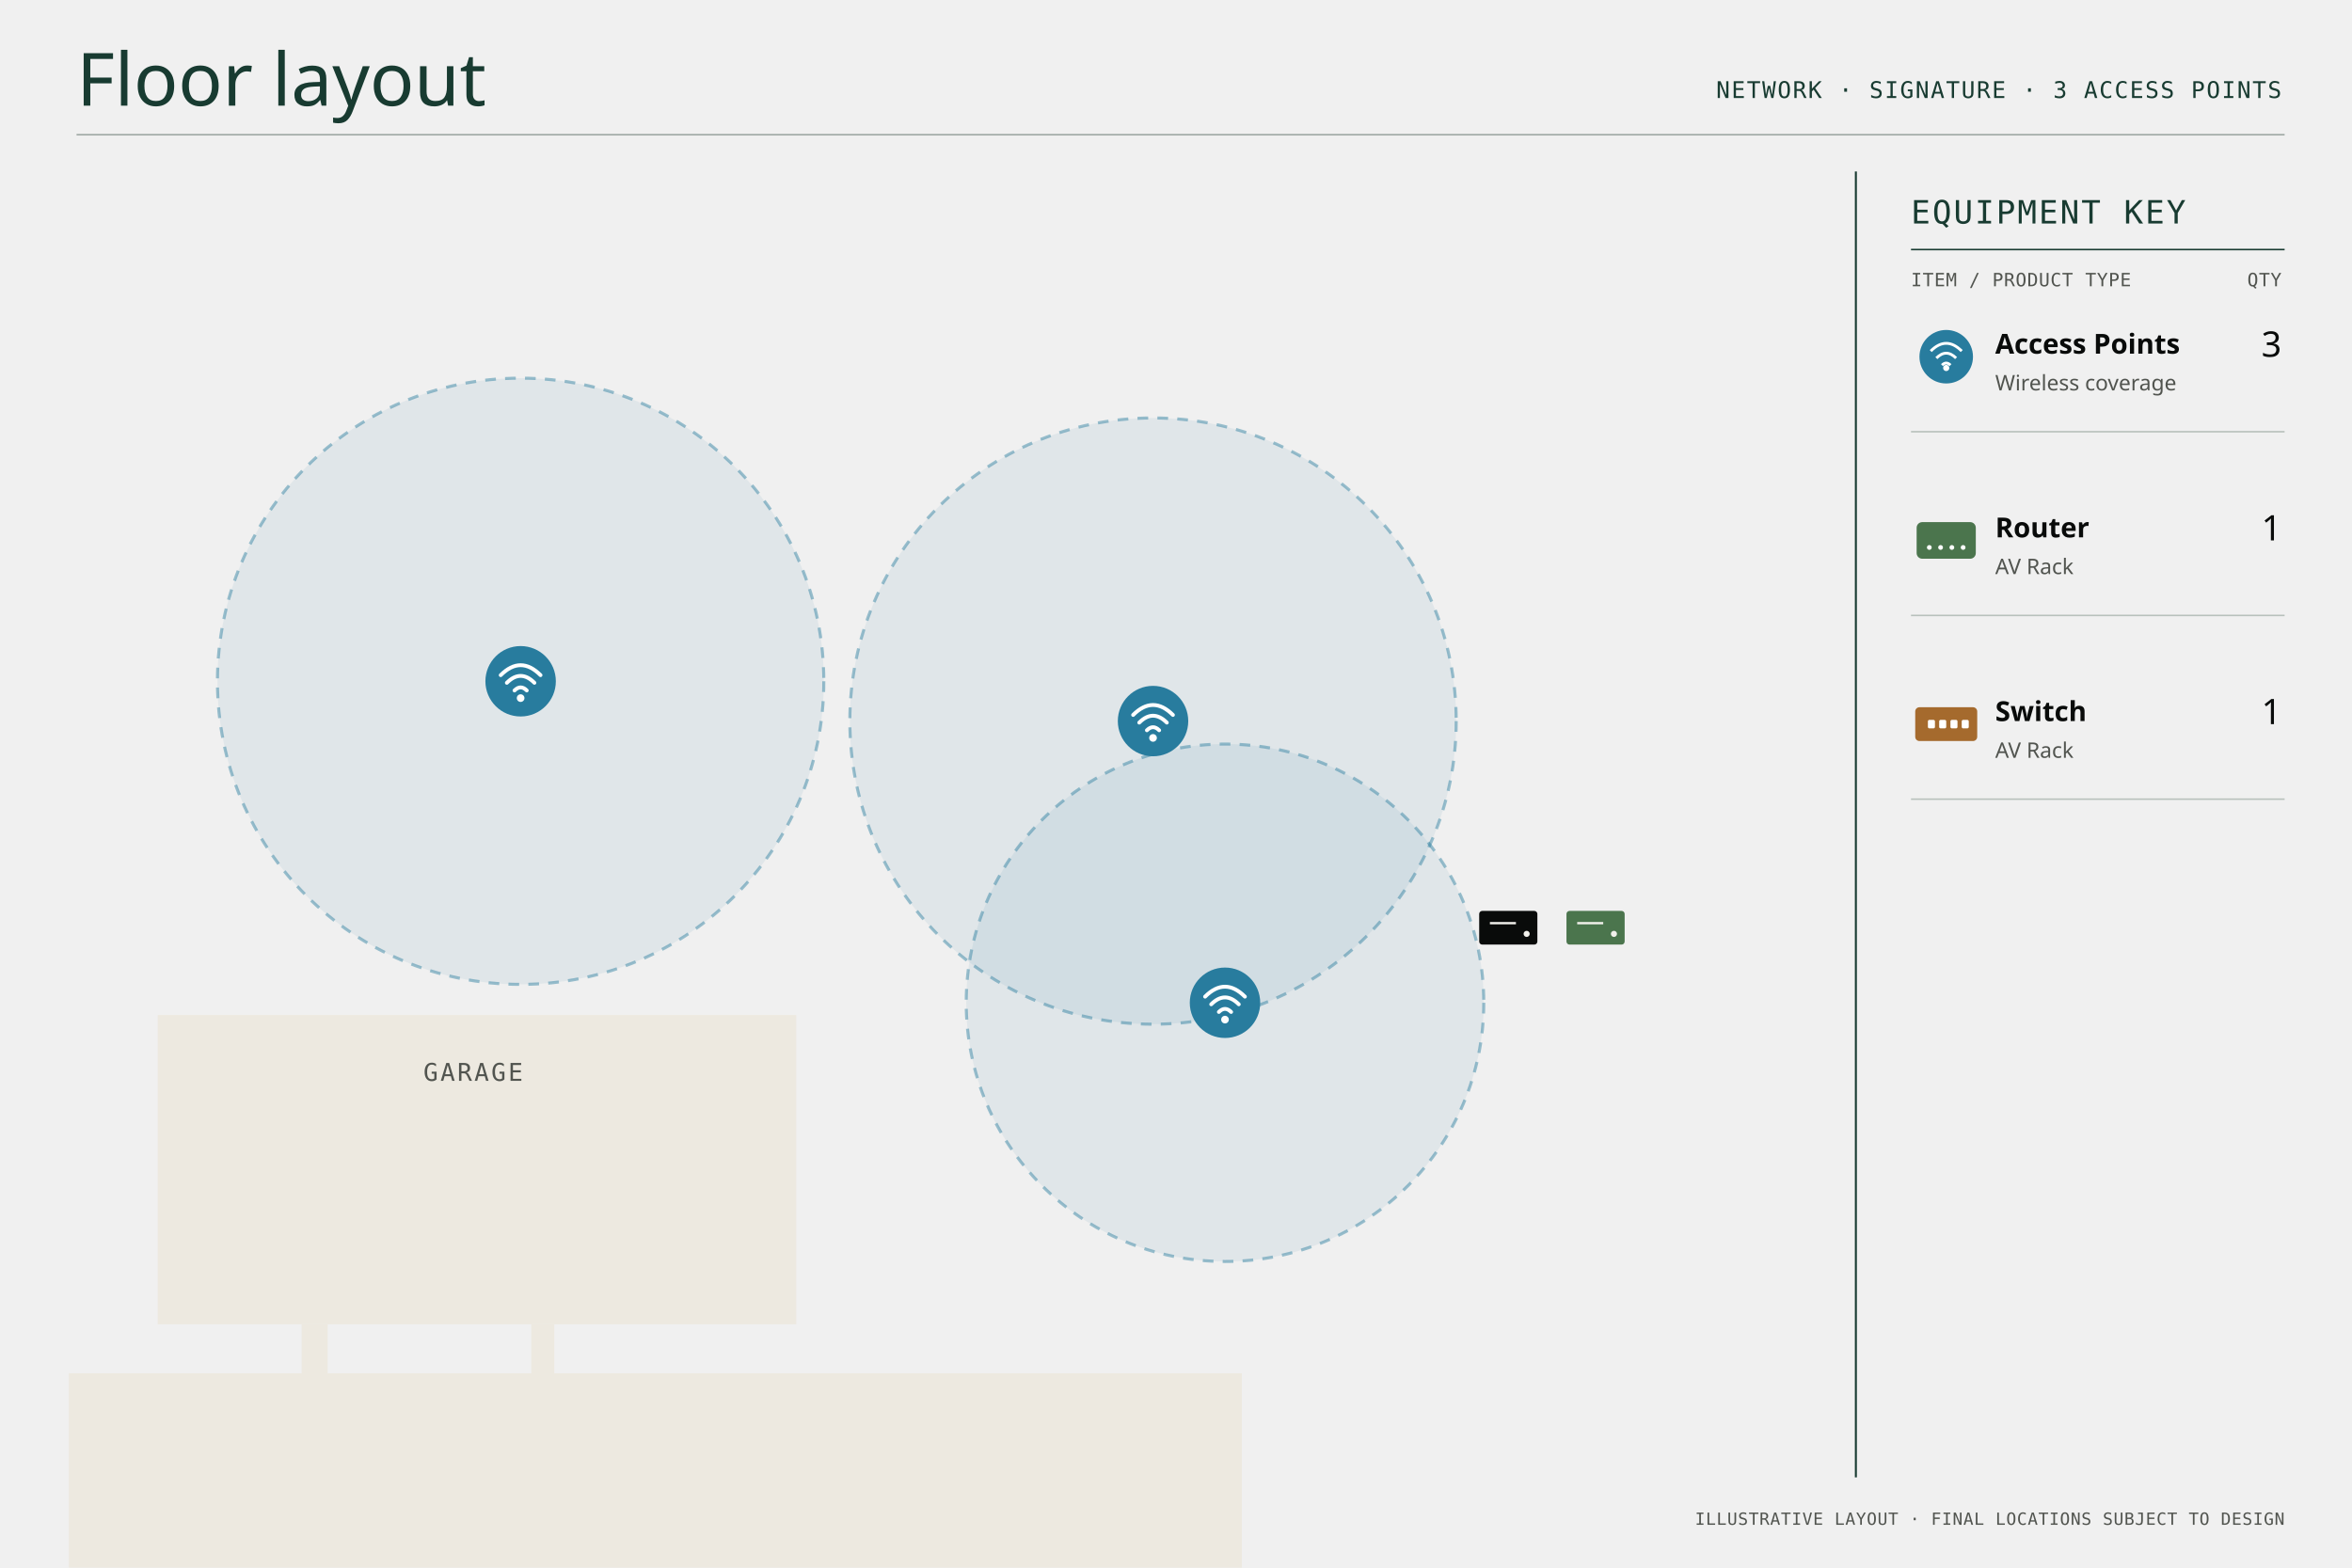
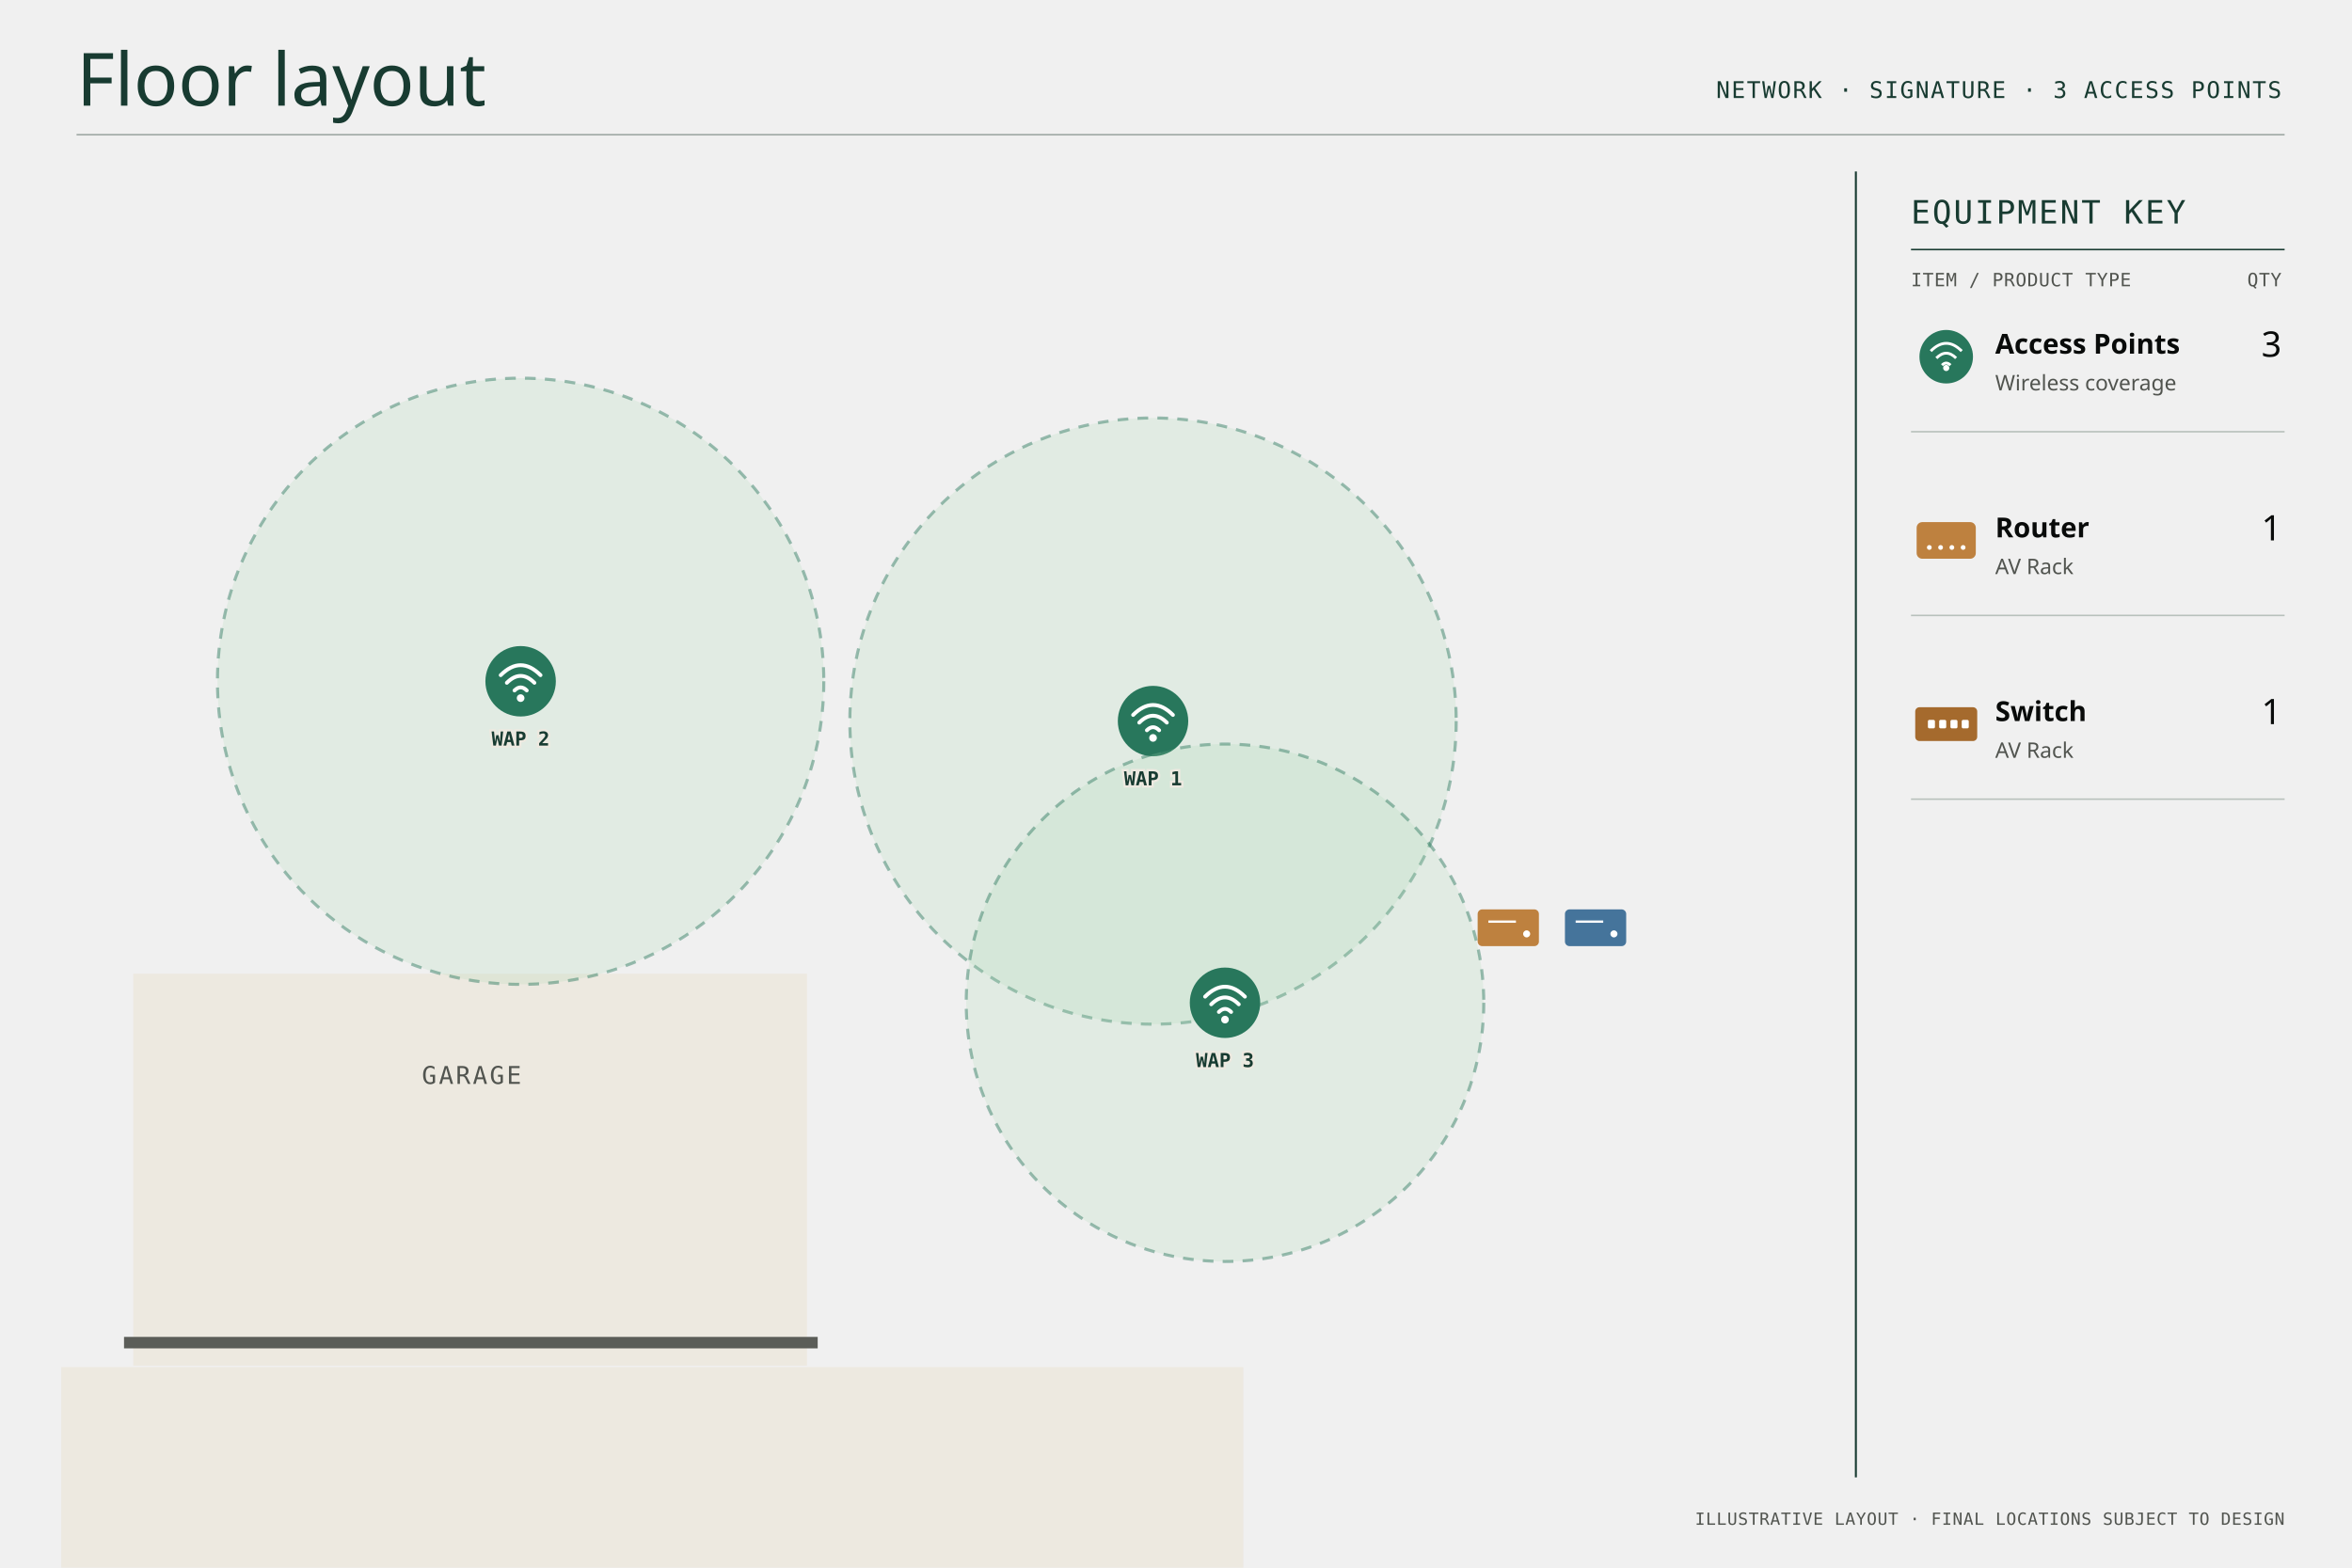
<svg xmlns="http://www.w3.org/2000/svg" viewBox="0 0 1536 1024" width="1536" height="1024" role="img" aria-label="Network Signature floor layout and equipment key">
  <text x="50" y="69" fill="#183B31" font-family="Schibsted Grotesk,sans-serif" font-size="48">Floor layout</text>
  <text x="1490" y="64" fill="#183B31" font-family="IBM Plex Mono,monospace" font-size="15" letter-spacing=".065em" text-anchor="end">NETWORK · SIGNATURE · 3 ACCESS POINTS</text>
  <line x1="50" y1="88" x2="1492" y2="88" stroke="#9DA7A3" stroke-width="1" />
-   <g data-pradera-architectural-cleanup="garage">
-     <rect x="103" y="663" width="417" height="202" fill="#EDE9E0" />
-     <rect x="197" y="865" width="17" height="32" fill="#EDE9E0" />
-     <rect x="347" y="865" width="15" height="32" fill="#EDE9E0" />
-     <rect x="45" y="897" width="766" height="127" fill="#EDE9E0" />
-     <text x="309" y="706" font-family="IBM Plex Mono,monospace" font-size="16" font-weight="500" letter-spacing=".09em" fill="#51544F" text-anchor="middle">GARAGE</text>
+   <g data-pradera-architectural-cleanup="garage" aria-label="Open garage architectural reference">
+     <rect x="87" y="636" width="440" height="256" fill="#EDE9E0" />
+     <rect x="40" y="893" width="772" height="131" fill="#EDE9E0" />
+     <line x1="81" y1="877" x2="534" y2="877" stroke="#5B5D58" stroke-width="7.5" />
+     <text x="308" y="708" fill="#51544F" text-anchor="middle" font-family="IBM Plex Mono,monospace" font-size="16" font-weight="500" letter-spacing=".09em">GARAGE</text>
  </g>
-   <circle cx="753" cy="471" r="198" fill="#287C9E" fill-opacity=".08" stroke="#287C9E" stroke-opacity=".45" stroke-width="2" stroke-dasharray="7 6" />
+   <circle cx="753" cy="471" r="198" fill="#A5D8B3" fill-opacity=".20" stroke="#28775C" stroke-opacity=".45" stroke-width="2" stroke-dasharray="7 6" />
  <g transform="translate(753,471)">
-     <circle r="23" fill="#287C9E" />
+     <circle r="23" fill="#28775C" />
    <path d="M-13 -4q13 -13 26 0M-9 1q9 -9 18 0M-4 6q4 -4 8 0" fill="none" stroke="white" stroke-width="2.5" stroke-linecap="round" />
    <circle cy="11" r="2.5" fill="white" />
  </g>
-   <circle cx="340" cy="445" r="198" fill="#287C9E" fill-opacity=".08" stroke="#287C9E" stroke-opacity=".45" stroke-width="2" stroke-dasharray="7 6" />
+   <circle cx="340" cy="445" r="198" fill="#A5D8B3" fill-opacity=".20" stroke="#28775C" stroke-opacity=".45" stroke-width="2" stroke-dasharray="7 6" />
  <g transform="translate(340,445)">
-     <circle r="23" fill="#287C9E" />
+     <circle r="23" fill="#28775C" />
    <path d="M-13 -4q13 -13 26 0M-9 1q9 -9 18 0M-4 6q4 -4 8 0" fill="none" stroke="white" stroke-width="2.5" stroke-linecap="round" />
    <circle cy="11" r="2.5" fill="white" />
  </g>
-   <circle cx="800" cy="655" r="169" fill="#287C9E" fill-opacity=".08" stroke="#287C9E" stroke-opacity=".45" stroke-width="2" stroke-dasharray="7 6" />
+   <circle cx="800" cy="655" r="169" fill="#A5D8B3" fill-opacity=".20" stroke="#28775C" stroke-opacity=".45" stroke-width="2" stroke-dasharray="7 6" />
  <g transform="translate(800,655)">
-     <circle r="23" fill="#287C9E" />
+     <circle r="23" fill="#28775C" />
    <path d="M-13 -4q13 -13 26 0M-9 1q9 -9 18 0M-4 6q4 -4 8 0" fill="none" stroke="white" stroke-width="2.5" stroke-linecap="round" />
    <circle cy="11" r="2.5" fill="white" />
  </g>
  <g transform="translate(985,606)" aria-label="router in mechanical room">
-     <rect x="-19" y="-11" width="38" height="22" rx="2" fill="#090B0A" />
-     <path d="M-12 -3H5" stroke="#F1F0EB" stroke-width="1.5" />
-     <circle cx="12" cy="4" r="2" fill="#F1F0EB" />
+     <rect x="-20" y="-12" width="40" height="24" rx="3" fill="#BE813F" />
+     <path d="M-13 -4H5" stroke="#FFF" stroke-width="1.5" />
+     <circle cx="12" cy="4" r="2.3" fill="#FFF" />
  </g>
  <g transform="translate(1042,606)" aria-label="switch in mechanical room">
-     <rect x="-19" y="-11" width="38" height="22" rx="2" fill="#4B754D" />
-     <path d="M-12 -3H5" stroke="#F1F0EB" stroke-width="1.5" />
-     <circle cx="12" cy="4" r="2" fill="#F1F0EB" />
+     <rect x="-20" y="-12" width="40" height="24" rx="3" fill="#45749B" />
+     <path d="M-13 -4H5" stroke="#FFF" stroke-width="1.5" />
+     <circle cx="12" cy="4" r="2.3" fill="#FFF" />
  </g>
+   <text x="753" y="513" font-family="IBM Plex Mono,monospace" font-size="12.6" font-weight="600" fill="#183B31" stroke="#EDE9E0" stroke-width="3" paint-order="stroke" text-anchor="middle">WAP 1</text>
+   <text x="340" y="487" font-family="IBM Plex Mono,monospace" font-size="12.6" font-weight="600" fill="#183B31" stroke="#EDE9E0" stroke-width="3" paint-order="stroke" text-anchor="middle">WAP 2</text>
+   <text x="800" y="697" font-family="IBM Plex Mono,monospace" font-size="12.6" font-weight="600" fill="#183B31" stroke="#EDE9E0" stroke-width="3" paint-order="stroke" text-anchor="middle">WAP 3</text>
  <line x1="1212" y1="112" x2="1212" y2="965" stroke="#183B31" stroke-width="1.3" />
  <text x="1248" y="146" fill="#183B31" font-family="IBM Plex Mono,monospace" font-size="21" letter-spacing=".06em">EQUIPMENT KEY</text>
  <line x1="1248" y1="163" x2="1492" y2="163" stroke="#183B31" stroke-width="1" />
  <text x="1248" y="187" fill="#51544F" font-family="IBM Plex Mono,monospace" font-size="12" letter-spacing=".03em">ITEM / PRODUCT TYPE</text>
  <text x="1490" y="187" fill="#51544F" font-family="IBM Plex Mono,monospace" font-size="12" letter-spacing=".03em" text-anchor="end">QTY</text>
  <g transform="translate(1271,233) scale(0.92)">
-     <circle r="19" fill="#287C9E" />
+     <circle r="19" fill="#28775C" />
    <path d="M-11 -4q11 -11 22 0M-7 1q7 -7 14 0M-3 6q3 -3 6 0" fill="none" stroke="white" stroke-width="2" />
    <circle cy="8" r="2.2" fill="white" />
  </g>
  <text x="1303" y="231" fill="#090B0A" font-family="Instrument Sans,sans-serif" font-size="18" font-weight="600">Access Points</text>
  <text x="1303" y="255" fill="#51544F" font-family="Instrument Sans,sans-serif" font-size="14">Wireless coverage</text>
  <text x="1490" y="233" fill="#090B0A" font-family="Instrument Sans,sans-serif" font-size="23" text-anchor="end">3</text>
  <line x1="1248" y1="282" x2="1492" y2="282" stroke="#B8C1BC" stroke-width="1" />
  <g transform="translate(1271,353) scale(0.92)">
-     <rect x="-21" y="-13" width="42" height="26" rx="4" fill="#4B754D" />
+     <rect x="-21" y="-13" width="42" height="26" rx="4" fill="#BE813F" />
    <circle cx="-12" cy="5" r="1.7" fill="white" />
    <circle cx="-4" cy="5" r="1.7" fill="white" />
    <circle cx="4" cy="5" r="1.7" fill="white" />
    <circle cx="12" cy="5" r="1.7" fill="white" />
  </g>
  <text x="1303" y="351" fill="#090B0A" font-family="Instrument Sans,sans-serif" font-size="18" font-weight="600">Router</text>
  <text x="1303" y="375" fill="#51544F" font-family="Instrument Sans,sans-serif" font-size="14">AV Rack</text>
  <text x="1490" y="353" fill="#090B0A" font-family="Instrument Sans,sans-serif" font-size="23" text-anchor="end">1</text>
  <line x1="1248" y1="402" x2="1492" y2="402" stroke="#B8C1BC" stroke-width="1" />
  <g transform="translate(1271,473) scale(0.92)">
    <rect x="-22" y="-12" width="44" height="24" rx="3" fill="#A56A2D" />
    <rect x="-13" y="-3" width="5" height="6" rx="1" fill="white" />
    <rect x="-5" y="-3" width="5" height="6" rx="1" fill="white" />
    <rect x="3" y="-3" width="5" height="6" rx="1" fill="white" />
    <rect x="11" y="-3" width="5" height="6" rx="1" fill="white" />
  </g>
  <text x="1303" y="471" fill="#090B0A" font-family="Instrument Sans,sans-serif" font-size="18" font-weight="600">Switch</text>
  <text x="1303" y="495" fill="#51544F" font-family="Instrument Sans,sans-serif" font-size="14">AV Rack</text>
  <text x="1490" y="473" fill="#090B0A" font-family="Instrument Sans,sans-serif" font-size="23" text-anchor="end">1</text>
  <line x1="1248" y1="522" x2="1492" y2="522" stroke="#B8C1BC" stroke-width="1" />
  <text x="1492" y="996" fill="#51544F" font-family="IBM Plex Mono,monospace" font-size="11" letter-spacing=".035em" text-anchor="end">ILLUSTRATIVE LAYOUT · FINAL LOCATIONS SUBJECT TO DESIGN</text>
</svg>
